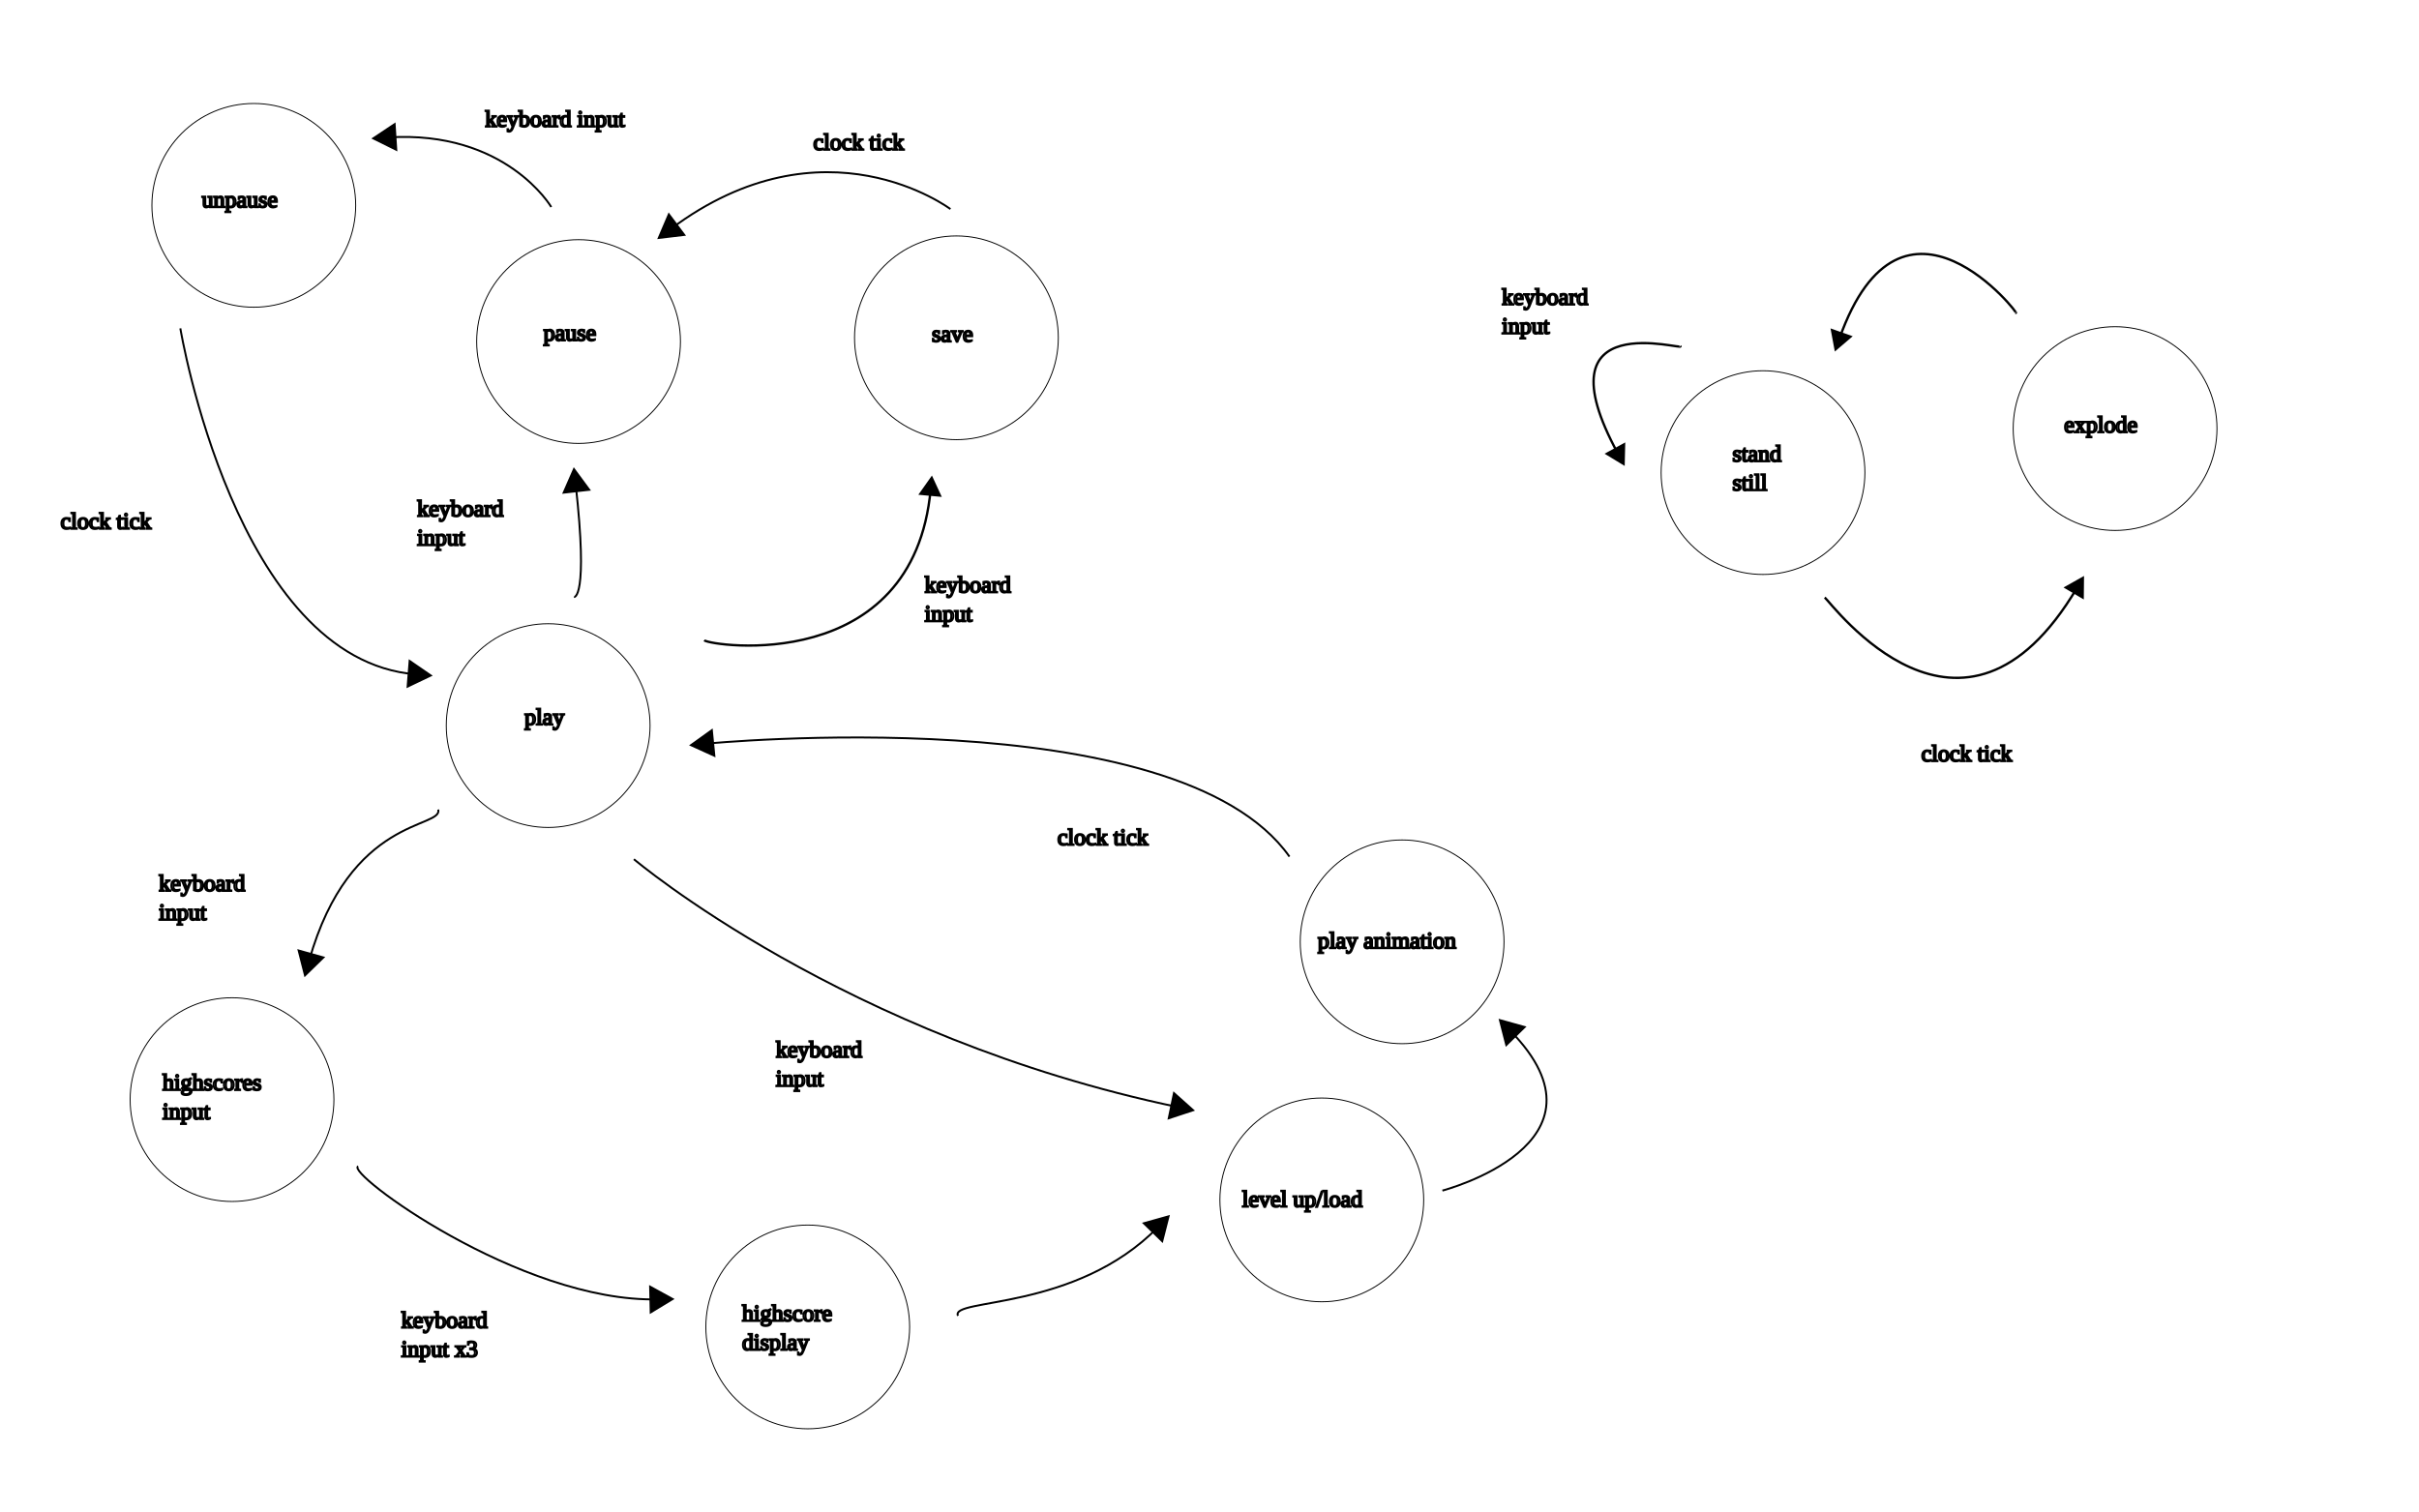
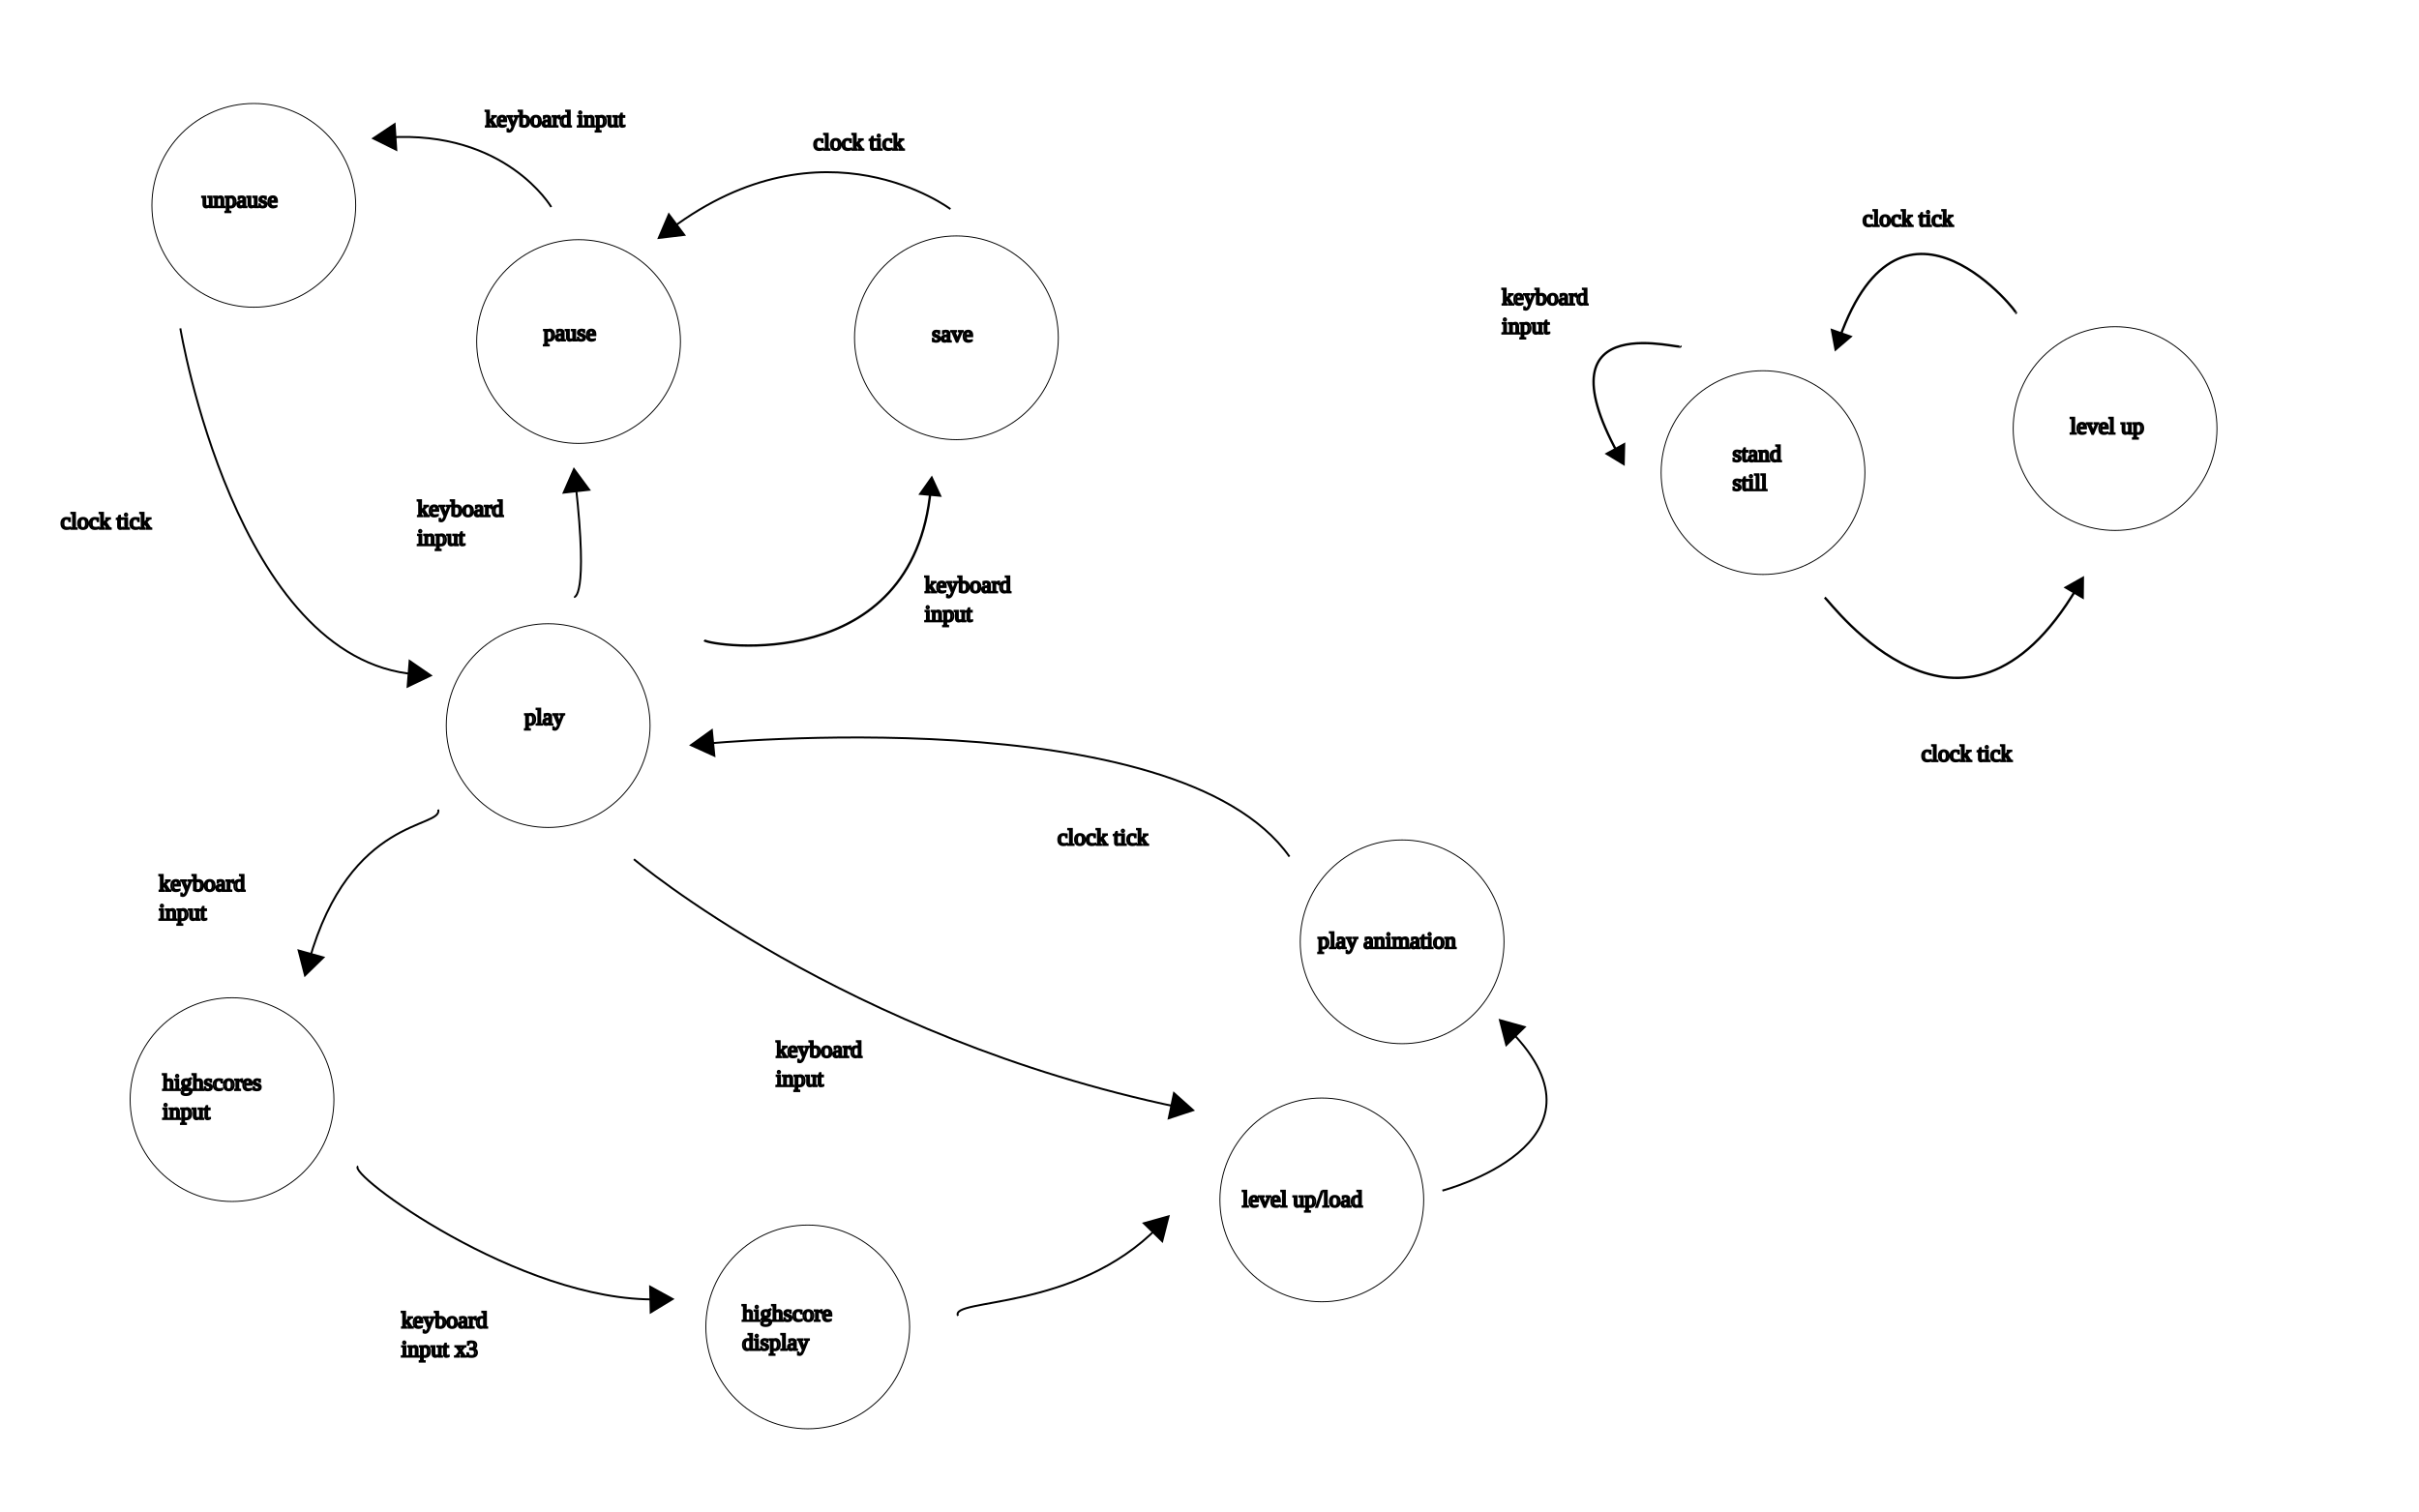
<svg xmlns="http://www.w3.org/2000/svg" width="1440" height="900" viewBox="0 0 381 238.125" version="1.1" id="svg5">
  <defs id="defs2">
    <rect x="258.775" y="157.255" width="85.063" height="33.397" id="rect4064" />
    <marker style="overflow:visible" id="marker3650" refX="0" refY="0" orient="auto-start-reverse" markerWidth="12.975" markerHeight="15" viewBox="0 0 5.324 6.155" preserveAspectRatio="xMidYMid">
      <path transform="scale(0.5)" style="fill:context-stroke;fill-rule:evenodd;stroke:context-stroke;stroke-width:1pt" d="M 5.77,0 -2.88,5 V -5 Z" id="path3648" />
    </marker>
    <marker style="overflow:visible" id="marker3540" refX="0" refY="0" orient="auto-start-reverse" markerWidth="12.975" markerHeight="15" viewBox="0 0 5.324 6.155" preserveAspectRatio="xMidYMid">
      <path transform="scale(0.5)" style="fill:context-stroke;fill-rule:evenodd;stroke:context-stroke;stroke-width:1pt" d="M 5.77,0 -2.88,5 V -5 Z" id="path3538" />
    </marker>
    <marker style="overflow:visible" id="marker3332" refX="0" refY="0" orient="auto-start-reverse" markerWidth="8.65" markerHeight="10" viewBox="0 0 5.324 6.155" preserveAspectRatio="xMidYMid">
      <path transform="scale(0.5)" style="fill:context-stroke;fill-rule:evenodd;stroke:context-stroke;stroke-width:1pt" d="M 5.77,0 -2.88,5 V -5 Z" id="path3330" />
    </marker>
    <marker style="overflow:visible" id="TriangleStart" refX="0" refY="0" orient="auto-start-reverse" markerWidth="5.324" markerHeight="6.155" viewBox="0 0 5.324 6.155" preserveAspectRatio="xMidYMid">
      <path transform="scale(0.5)" style="fill:context-stroke;fill-rule:evenodd;stroke:context-stroke;stroke-width:1pt" d="M 5.77,0 -2.88,5 V -5 Z" id="path135" />
    </marker>
    <rect x="258.775" y="157.255" width="85.063" height="33.397" id="rect4064-3" />
    <rect x="258.775" y="157.255" width="85.063" height="33.397" id="rect4064-7" />
    <rect x="258.775" y="157.255" width="85.063" height="33.397" id="rect4064-3-3" />
    <marker style="overflow:visible" id="marker3540-5" refX="0" refY="0" orient="auto-start-reverse" markerWidth="12.975" markerHeight="15" viewBox="0 0 5.324 6.155" preserveAspectRatio="xMidYMid">
      <path transform="scale(0.5)" style="fill:context-stroke;fill-rule:evenodd;stroke:context-stroke;stroke-width:1pt" d="M 5.77,0 -2.88,5 V -5 Z" id="path3538-6" />
    </marker>
    <marker style="overflow:visible" id="marker3540-53" refX="0" refY="0" orient="auto-start-reverse" markerWidth="12.975" markerHeight="15" viewBox="0 0 5.324 6.155" preserveAspectRatio="xMidYMid">
      <path transform="scale(0.5)" style="fill:context-stroke;fill-rule:evenodd;stroke:context-stroke;stroke-width:1pt" d="M 5.77,0 -2.88,5 V -5 Z" id="path3538-5" />
    </marker>
    <marker style="overflow:visible" id="marker3540-53-2" refX="0" refY="0" orient="auto-start-reverse" markerWidth="12.975" markerHeight="15" viewBox="0 0 5.324 6.155" preserveAspectRatio="xMidYMid">
      <path transform="scale(0.5)" style="fill:context-stroke;fill-rule:evenodd;stroke:context-stroke;stroke-width:1pt" d="M 5.77,0 -2.88,5 V -5 Z" id="path3538-5-9" />
    </marker>
    <rect x="258.775" y="157.255" width="87.794" height="71.305" id="rect4064-9" />
    <rect x="258.775" y="157.255" width="87.794" height="71.305" id="rect4064-9-5" />
    <rect x="258.775" y="157.255" width="87.794" height="71.305" id="rect4064-9-5-7" />
    <rect x="258.775" y="157.255" width="87.794" height="71.305" id="rect4064-9-1" />
    <rect x="258.775" y="157.255" width="87.794" height="71.305" id="rect4064-9-9" />
    <rect x="258.775" y="157.255" width="87.794" height="71.305" id="rect4064-9-9-3" />
    <marker style="overflow:visible" id="marker3540-2-2-6" refX="0" refY="0" orient="auto-start-reverse" markerWidth="12.975" markerHeight="15" viewBox="0 0 5.324 6.155" preserveAspectRatio="xMidYMid">
      <path transform="scale(0.5)" style="fill:context-stroke;fill-rule:evenodd;stroke:context-stroke;stroke-width:1pt" d="M 5.77,0 -2.88,5 V -5 Z" id="path3538-3-8-1" />
    </marker>
    <rect x="258.775" y="157.255" width="85.063" height="33.397" id="rect4064-5" />
    <rect x="258.775" y="157.255" width="85.063" height="33.397" id="rect4064-93" />
    <marker style="overflow:visible" id="marker3540-56" refX="0" refY="0" orient="auto-start-reverse" markerWidth="12.975" markerHeight="15" viewBox="0 0 5.324 6.155" preserveAspectRatio="xMidYMid">
      <path transform="scale(0.5)" style="fill:context-stroke;fill-rule:evenodd;stroke:context-stroke;stroke-width:1pt" d="M 5.77,0 -2.88,5 V -5 Z" id="path3538-2" />
    </marker>
    <marker style="overflow:visible" id="TriangleStart-2" refX="0" refY="0" orient="auto-start-reverse" markerWidth="5.324" markerHeight="6.155" viewBox="0 0 5.324 6.155" preserveAspectRatio="xMidYMid">
      <path transform="scale(0.5)" style="fill:context-stroke;fill-rule:evenodd;stroke:context-stroke;stroke-width:1pt" d="M 5.77,0 -2.88,5 V -5 Z" id="path135-7" />
    </marker>
    <marker style="overflow:visible" id="marker3332-0" refX="0" refY="0" orient="auto-start-reverse" markerWidth="8.65" markerHeight="10" viewBox="0 0 5.324 6.155" preserveAspectRatio="xMidYMid">
      <path transform="scale(0.5)" style="fill:context-stroke;fill-rule:evenodd;stroke:context-stroke;stroke-width:1pt" d="M 5.77,0 -2.88,5 V -5 Z" id="path3330-9" />
    </marker>
    <marker style="overflow:visible" id="TriangleStart-6" refX="0" refY="0" orient="auto-start-reverse" markerWidth="5.324" markerHeight="6.155" viewBox="0 0 5.324 6.155" preserveAspectRatio="xMidYMid">
      <path transform="scale(0.5)" style="fill:context-stroke;fill-rule:evenodd;stroke:context-stroke;stroke-width:1pt" d="M 5.77,0 -2.88,5 V -5 Z" id="path135-1" />
    </marker>
    <marker style="overflow:visible" id="marker3332-8" refX="0" refY="0" orient="auto-start-reverse" markerWidth="8.65" markerHeight="10" viewBox="0 0 5.324 6.155" preserveAspectRatio="xMidYMid">
      <path transform="scale(0.5)" style="fill:context-stroke;fill-rule:evenodd;stroke:context-stroke;stroke-width:1pt" d="M 5.77,0 -2.88,5 V -5 Z" id="path3330-7" />
    </marker>
    <marker style="overflow:visible" id="TriangleStart-6-7" refX="0" refY="0" orient="auto-start-reverse" markerWidth="5.324" markerHeight="6.155" viewBox="0 0 5.324 6.155" preserveAspectRatio="xMidYMid">
      <path transform="scale(0.5)" style="fill:context-stroke;fill-rule:evenodd;stroke:context-stroke;stroke-width:1pt" d="M 5.77,0 -2.88,5 V -5 Z" id="path135-1-5" />
    </marker>
    <marker style="overflow:visible" id="marker3332-8-9" refX="0" refY="0" orient="auto-start-reverse" markerWidth="8.65" markerHeight="10" viewBox="0 0 5.324 6.155" preserveAspectRatio="xMidYMid">
      <path transform="scale(0.5)" style="fill:context-stroke;fill-rule:evenodd;stroke:context-stroke;stroke-width:1pt" d="M 5.77,0 -2.88,5 V -5 Z" id="path3330-7-2" />
    </marker>
  </defs>
  <g id="layer1">
    <circle style="fill:none;fill-opacity:1;stroke:#000000;stroke-width:0.146;stroke-opacity:1" id="path2923" cx="86.338" cy="114.31" r="16.048" />
    <circle style="fill:none;fill-opacity:1;stroke:#000000;stroke-width:0.146;stroke-opacity:1" id="path2923-3" cx="91.125" cy="53.807" r="16.048" />
    <circle style="fill:none;fill-opacity:1;stroke:#000000;stroke-width:0.146;stroke-opacity:1" id="path2923-7-2" cx="150.639" cy="53.217" r="16.048" />
    <circle style="fill:none;fill-opacity:1;stroke:#000000;stroke-width:0.146;stroke-opacity:1" id="path2923-6" cx="36.546" cy="173.234" r="16.048" />
    <path style="fill:none;fill-opacity:1;stroke:#000000;stroke-width:0.371;stroke-dasharray:none;stroke-opacity:1;marker-mid:url(#TriangleStart);marker-end:url(#marker3332)" d="m 110.915,100.874 c 1.119,0.923 32.966,5.612 35.672,-23.825" id="path3045" />
    <path style="fill:none;fill-opacity:1;stroke:#000000;stroke-width:0.371;stroke-dasharray:none;stroke-opacity:1;marker-mid:url(#TriangleStart-6);marker-end:url(#marker3332-8)" d="m 287.404,94.13 c 1.119,0.923 21.661,29.006 39.748,-1.553" id="path3045-9" />
    <path style="fill:none;fill-opacity:1;stroke:#000000;stroke-width:0.371;stroke-dasharray:none;stroke-opacity:1;marker-mid:url(#TriangleStart-6-7);marker-end:url(#marker3332-8-9)" d="m 317.477,49.262 c 1.119,0.923 -17.879,-23.872 -27.773,4.1" id="path3045-9-2" />
    <path style="fill:none;fill-opacity:1;stroke:#000000;stroke-width:0.371;stroke-dasharray:none;stroke-opacity:1;marker-mid:url(#TriangleStart-2);marker-end:url(#marker3332-0)" d="m 264.646,54.529 c 1.119,0.923 -22.759,-6.739 -9.778,16.996" id="path3045-3" />
    <path style="fill:none;fill-opacity:1;stroke:#000000;stroke-width:0.305;stroke-dasharray:none;stroke-opacity:1;marker-end:url(#marker3540-2-2-6)" d="m 56.422,183.747 c -2.2,0.875 25.464,21.44 47.185,20.955" id="path3444-7-9-5" />
    <path style="fill:none;fill-opacity:1;stroke:#000000;stroke-width:0.305;stroke-dasharray:none;stroke-opacity:1;marker-end:url(#marker3540)" d="m 90.413,94.051 c 0,0 2.292,0.434 0.25,-17.823" id="path3786" />
    <text xml:space="preserve" transform="matrix(0.3042343,0,0,0.3042343,-53.13253,120.6607)" id="text4062" style="white-space:pre;shape-inside:url(#rect4064);display:inline;fill:none;fill-opacity:1;stroke:#000000;stroke-width:1.002;stroke-dasharray:none;stroke-opacity:1">
-       <tspan x="258.775" y="167.873" id="tspan16452">highscores </tspan>
-       <tspan x="258.775" y="182.873" id="tspan16454">input</tspan>
+       <tspan x="258.775" y="167.873" id="tspan23121">highscores </tspan>
+       <tspan x="258.775" y="182.873" id="tspan23123">input</tspan>
    </text>
    <text xml:space="preserve" transform="matrix(0.3042343,0,0,0.3042343,6.862452,2.574828)" id="text4062-5" style="white-space:pre;shape-inside:url(#rect4064-3);display:inline;fill:none;fill-opacity:1;stroke:#000000;stroke-width:1.002;stroke-dasharray:none;stroke-opacity:1">
-       <tspan x="258.775" y="167.873" id="tspan16456">pause</tspan>
+       <tspan x="258.775" y="167.873" id="tspan23125">pause</tspan>
    </text>
    <circle style="fill:none;fill-opacity:1;stroke:#000000;stroke-width:0.146;stroke-opacity:1" id="path2923-3-6" cx="39.974" cy="32.351" r="16.048" />
    <text xml:space="preserve" transform="matrix(0.3042343,0,0,0.3042343,-46.94491,-18.42491)" id="text4062-5-7" style="white-space:pre;shape-inside:url(#rect4064-3-3);display:inline;fill:none;fill-opacity:1;stroke:#000000;stroke-width:1.002;stroke-dasharray:none;stroke-opacity:1">
-       <tspan x="258.775" y="167.873" id="tspan16458">unpause</tspan>
+       <tspan x="258.775" y="167.873" id="tspan23127">unpause</tspan>
    </text>
    <path style="fill:none;fill-opacity:1;stroke:#000000;stroke-width:0.305;stroke-dasharray:none;stroke-opacity:1;marker-end:url(#marker3540-53)" d="m 150.882,207.292 c -1.293,-2.833 18.501,-0.648 31.538,-14" id="path6591-6" />
    <path style="fill:none;fill-opacity:1;stroke:#000000;stroke-width:0.305;stroke-dasharray:none;stroke-opacity:1;marker-end:url(#marker3540-53-2)" d="m 69.024,127.539 c 0.737,3.026 -13.916,0.943 -20.354,23.873" id="path6591-6-1" />
    <path style="fill:none;fill-opacity:1;stroke:#000000;stroke-width:0.305;stroke-dasharray:none;stroke-opacity:1;marker-end:url(#marker3650)" d="m 149.695,32.937 c 0,0 -19.866,-14.973 -44.069,3.15" id="path6701" />
    <path style="fill:none;fill-opacity:1;stroke:#000000;stroke-width:0.305;stroke-dasharray:none;stroke-opacity:1;marker-start:url(#marker3540)" d="m 111.156,117.164 c 0,0 74.201,-7.286 91.936,17.783" id="path6810" />
    <path style="fill:none;fill-opacity:1;stroke:#000000;stroke-width:0.305;stroke-dasharray:none;stroke-opacity:1;marker-end:url(#marker3540)" d="m 99.845,135.361 c 0,0 33.172,28.115 85.788,39.07" id="path6866" />
    <path style="fill:none;fill-opacity:1;stroke:#000000;stroke-width:0.305;stroke-dasharray:none;stroke-opacity:1;marker-end:url(#marker3540-56)" d="m 227.184,187.565 c 0,0 28.156,-7.353 10.693,-25.184" id="path6866-9" />
    <text xml:space="preserve" style="font-size:3.651px;fill:none;fill-opacity:1;stroke:#000000;stroke-width:0.305;stroke-dasharray:none;stroke-opacity:1" x="82.605" y="114.172" id="text7766">
      <tspan id="tspan7764" style="stroke-width:0.305" x="82.605" y="114.172">play</tspan>
      <tspan style="stroke-width:0.305" x="82.605" y="118.735" id="tspan7768" />
    </text>
    <circle style="fill:none;fill-opacity:1;stroke:#000000;stroke-width:0.146;stroke-opacity:1" id="path2923-56" cx="277.68" cy="74.454" r="16.048" />
    <text xml:space="preserve" style="font-size:3.651px;fill:none;fill-opacity:1;stroke:#000000;stroke-width:0.305;stroke-dasharray:none;stroke-opacity:1" x="272.864" y="72.686" id="text7766-2">
      <tspan id="tspan7764-9" style="stroke-width:0.305" x="272.864" y="72.686">stand</tspan>
      <tspan style="stroke-width:0.305" x="272.864" y="77.25" id="tspan15583">still</tspan>
      <tspan style="stroke-width:0.305" x="272.864" y="81.813" id="tspan7768-1" />
    </text>
    <text xml:space="preserve" style="font-size:3.651px;fill:none;fill-opacity:1;stroke:#000000;stroke-width:0.305;stroke-dasharray:none;stroke-opacity:1" x="146.764" y="53.817" id="text17910">
      <tspan id="tspan17908" style="stroke-width:0.305" x="146.764" y="53.817">save</tspan>
    </text>
    <text xml:space="preserve" style="font-size:3.651px;fill:none;fill-opacity:1;stroke:#000000;stroke-width:0.305;stroke-dasharray:none;stroke-opacity:1" x="25.018" y="140.36" id="text17910-3-6">
      <tspan style="stroke-width:0.305" x="25.018" y="140.36" id="tspan1473-2">keyboard</tspan>
      <tspan style="stroke-width:0.305" x="25.018" y="144.924" id="tspan1477-9">input</tspan>
      <tspan style="stroke-width:0.305" x="25.018" y="149.487" id="tspan1479-1" />
    </text>
    <text xml:space="preserve" style="font-size:3.651px;fill:none;fill-opacity:1;stroke:#000000;stroke-width:0.305;stroke-dasharray:none;stroke-opacity:1" x="65.707" y="81.334" id="text17910-3">
      <tspan style="stroke-width:0.305" x="65.707" y="81.334" id="tspan1473">keyboard</tspan>
      <tspan style="stroke-width:0.305" x="65.707" y="85.898" id="tspan1477">input</tspan>
      <tspan style="stroke-width:0.305" x="65.707" y="90.461" id="tspan1479" />
    </text>
    <text xml:space="preserve" style="font-size:3.651px;fill:none;fill-opacity:1;stroke:#000000;stroke-width:0.305;stroke-dasharray:none;stroke-opacity:1" x="122.195" y="166.55" id="text17910-3-2">
      <tspan style="stroke-width:0.305" x="122.195" y="166.55" id="tspan1473-6">keyboard</tspan>
      <tspan style="stroke-width:0.305" x="122.195" y="171.113" id="tspan1477-1">input</tspan>
      <tspan style="stroke-width:0.305" x="122.195" y="175.677" id="tspan1479-8" />
    </text>
    <text xml:space="preserve" style="font-size:3.651px;fill:none;fill-opacity:1;stroke:#000000;stroke-width:0.305;stroke-dasharray:none;stroke-opacity:1" x="9.533" y="83.31" id="text17910-3-7">
      <tspan style="stroke-width:0.305" x="9.533" y="83.31" id="tspan4522">clock tick</tspan>
    </text>
    <text xml:space="preserve" style="font-size:3.651px;fill:none;fill-opacity:1;stroke:#000000;stroke-width:0.305;stroke-dasharray:none;stroke-opacity:1" x="128.091" y="23.604" id="text17910-3-7-5">
      <tspan style="stroke-width:0.305" x="128.091" y="23.604" id="tspan4522-3">clock tick</tspan>
    </text>
    <text xml:space="preserve" style="font-size:3.651px;fill:none;fill-opacity:1;stroke:#000000;stroke-width:0.305;stroke-dasharray:none;stroke-opacity:1" x="302.606" y="119.923" id="text17910-3-7-5-8">
      <tspan style="stroke-width:0.305" x="302.606" y="119.923" id="tspan4522-3-9">clock tick</tspan>
    </text>
+     <text xml:space="preserve" style="font-size:3.651px;fill:none;fill-opacity:1;stroke:#000000;stroke-width:0.305;stroke-dasharray:none;stroke-opacity:1" x="293.359" y="35.625" id="text17910-3-7-5-8-7">
+       <tspan style="stroke-width:0.305" x="293.359" y="35.625" id="tspan4522-3-9-3">clock tick</tspan>
+     </text>
    <text xml:space="preserve" style="font-size:3.651px;fill:none;fill-opacity:1;stroke:#000000;stroke-width:0.305;stroke-dasharray:none;stroke-opacity:1" x="76.401" y="19.953" id="text17910-3-7-9">
      <tspan style="stroke-width:0.305" x="76.401" y="19.953" id="tspan1477-3-2">keyboard input</tspan>
      <tspan style="stroke-width:0.305" x="76.401" y="24.517" id="tspan1479-5-7" />
    </text>
    <text xml:space="preserve" style="font-size:3.651px;fill:none;fill-opacity:1;stroke:#000000;stroke-width:0.305;stroke-dasharray:none;stroke-opacity:1" x="145.633" y="93.332" id="text17910-3-7-3">
      <tspan style="stroke-width:0.305" x="145.633" y="93.332" id="tspan1473-5-6">keyboard</tspan>
      <tspan style="stroke-width:0.305" x="145.633" y="97.895" id="tspan1477-3-0">input</tspan>
      <tspan style="stroke-width:0.305" x="145.633" y="102.459" id="tspan1479-5-6" />
    </text>
    <text xml:space="preserve" style="font-size:3.651px;fill:none;fill-opacity:1;stroke:#000000;stroke-width:0.305;stroke-dasharray:none;stroke-opacity:1" x="236.541" y="48.001" id="text17910-3-7-3-6">
      <tspan style="stroke-width:0.305" x="236.541" y="48.001" id="tspan1473-5-6-0">keyboard</tspan>
      <tspan style="stroke-width:0.305" x="236.541" y="52.564" id="tspan1477-3-0-6">input</tspan>
      <tspan style="stroke-width:0.305" x="236.541" y="57.128" id="tspan1479-5-6-2" />
    </text>
    <text xml:space="preserve" style="font-size:3.651px;fill:none;fill-opacity:1;stroke:#000000;stroke-width:0.305;stroke-dasharray:none;stroke-opacity:1" x="63.197" y="209.174" id="text17910-3-7-3-3-5">
      <tspan style="stroke-width:0.305" x="63.197" y="209.174" id="tspan1473-5-6-6-4">keyboard</tspan>
      <tspan style="stroke-width:0.305" x="63.197" y="213.737" id="tspan1477-3-0-1-7">input x3</tspan>
      <tspan style="stroke-width:0.305" x="63.197" y="218.301" id="tspan1479-5-6-06-6" />
    </text>
    <path style="fill:none;stroke:#000000;stroke-width:0.305;marker-end:url(#marker3540)" d="m 28.404,51.732 c 0,0 8.675,52.273 37.118,54.504" id="path1527" />
    <path style="fill:none;stroke:#000000;stroke-width:0.305;marker-end:url(#marker3540-5)" d="m 86.826,32.615 c 0,0 -7.139,-12.149 -25.704,-10.963" id="path1527-2" />
    <text xml:space="preserve" style="font-size:3.651px;fill:none;fill-opacity:1;stroke:#000000;stroke-width:0.305;stroke-dasharray:none;stroke-opacity:1" x="166.542" y="133.114" id="text17910-3-7-0">
      <tspan style="stroke-width:0.305" x="166.542" y="133.114" id="tspan4522-9">clock tick</tspan>
    </text>
    <circle style="fill:none;fill-opacity:1;stroke:#000000;stroke-width:0.146;stroke-opacity:1" id="path2923-6-2-9-3-2" cx="127.222" cy="209.045" r="16.048" />
    <text xml:space="preserve" transform="matrix(0.3042343,0,0,0.3042343,38.15226,157.0387)" id="text4062-0-3-0" style="white-space:pre;shape-inside:url(#rect4064-9-9-3);display:inline;fill:none;fill-opacity:1;stroke:#000000;stroke-width:1.002;stroke-dasharray:none;stroke-opacity:1">
-       <tspan x="258.775" y="167.873" id="tspan16460">highscore </tspan>
-       <tspan x="258.775" y="182.873" id="tspan16462">display</tspan>
+       <tspan x="258.775" y="167.873" id="tspan23129">highscore </tspan>
+       <tspan x="258.775" y="182.873" id="tspan23131">display</tspan>
    </text>
    <circle style="fill:none;fill-opacity:1;stroke:#000000;stroke-width:0.146;stroke-opacity:1" id="path2923-5" cx="208.187" cy="189.032" r="16.048" />
    <text xml:space="preserve" style="font-size:3.651px;fill:none;fill-opacity:1;stroke:#000000;stroke-width:0.305;stroke-dasharray:none;stroke-opacity:1" x="195.631" y="190.119" id="text6540">
      <tspan style="stroke-width:0.305" x="195.631" y="190.119" id="tspan1853">level up/load</tspan>
      <tspan style="stroke-width:0.305" x="195.631" y="194.683" id="tspan6542" />
    </text>
    <circle style="fill:none;fill-opacity:1;stroke:#000000;stroke-width:0.146;stroke-opacity:1" id="path2923-5-3" cx="220.839" cy="148.375" r="16.048" />
    <text xml:space="preserve" style="font-size:3.651px;fill:none;fill-opacity:1;stroke:#000000;stroke-width:0.305;stroke-dasharray:none;stroke-opacity:1" x="207.55" y="149.388" id="text6540-6">
      <tspan style="stroke-width:0.305" x="207.55" y="149.388" id="tspan1722">play animation</tspan>
      <tspan style="stroke-width:0.305" x="207.55" y="153.952" id="tspan6542-3" />
    </text>
    <circle style="fill:none;fill-opacity:1;stroke:#000000;stroke-width:0.146;stroke-opacity:1" id="path2923-5-3-2" cx="333.133" cy="67.516" r="16.048" />
-     <text xml:space="preserve" style="font-size:3.651px;fill:none;fill-opacity:1;stroke:#000000;stroke-width:0.305;stroke-dasharray:none;stroke-opacity:1" x="325.106" y="68.114" id="text6540-6-0">
-       <tspan style="stroke-width:0.305" x="325.106" y="68.114" id="tspan6542-3-3">explode</tspan>
+     <text xml:space="preserve" style="font-size:3.651px;fill:none;fill-opacity:1;stroke:#000000;stroke-width:0.305;stroke-dasharray:none;stroke-opacity:1" x="326.038" y="68.337" id="text6540-6-0">
+       <tspan style="stroke-width:0.305" x="326.038" y="68.337" id="tspan6542-3-3">level up</tspan>
    </text>
  </g>
</svg>
